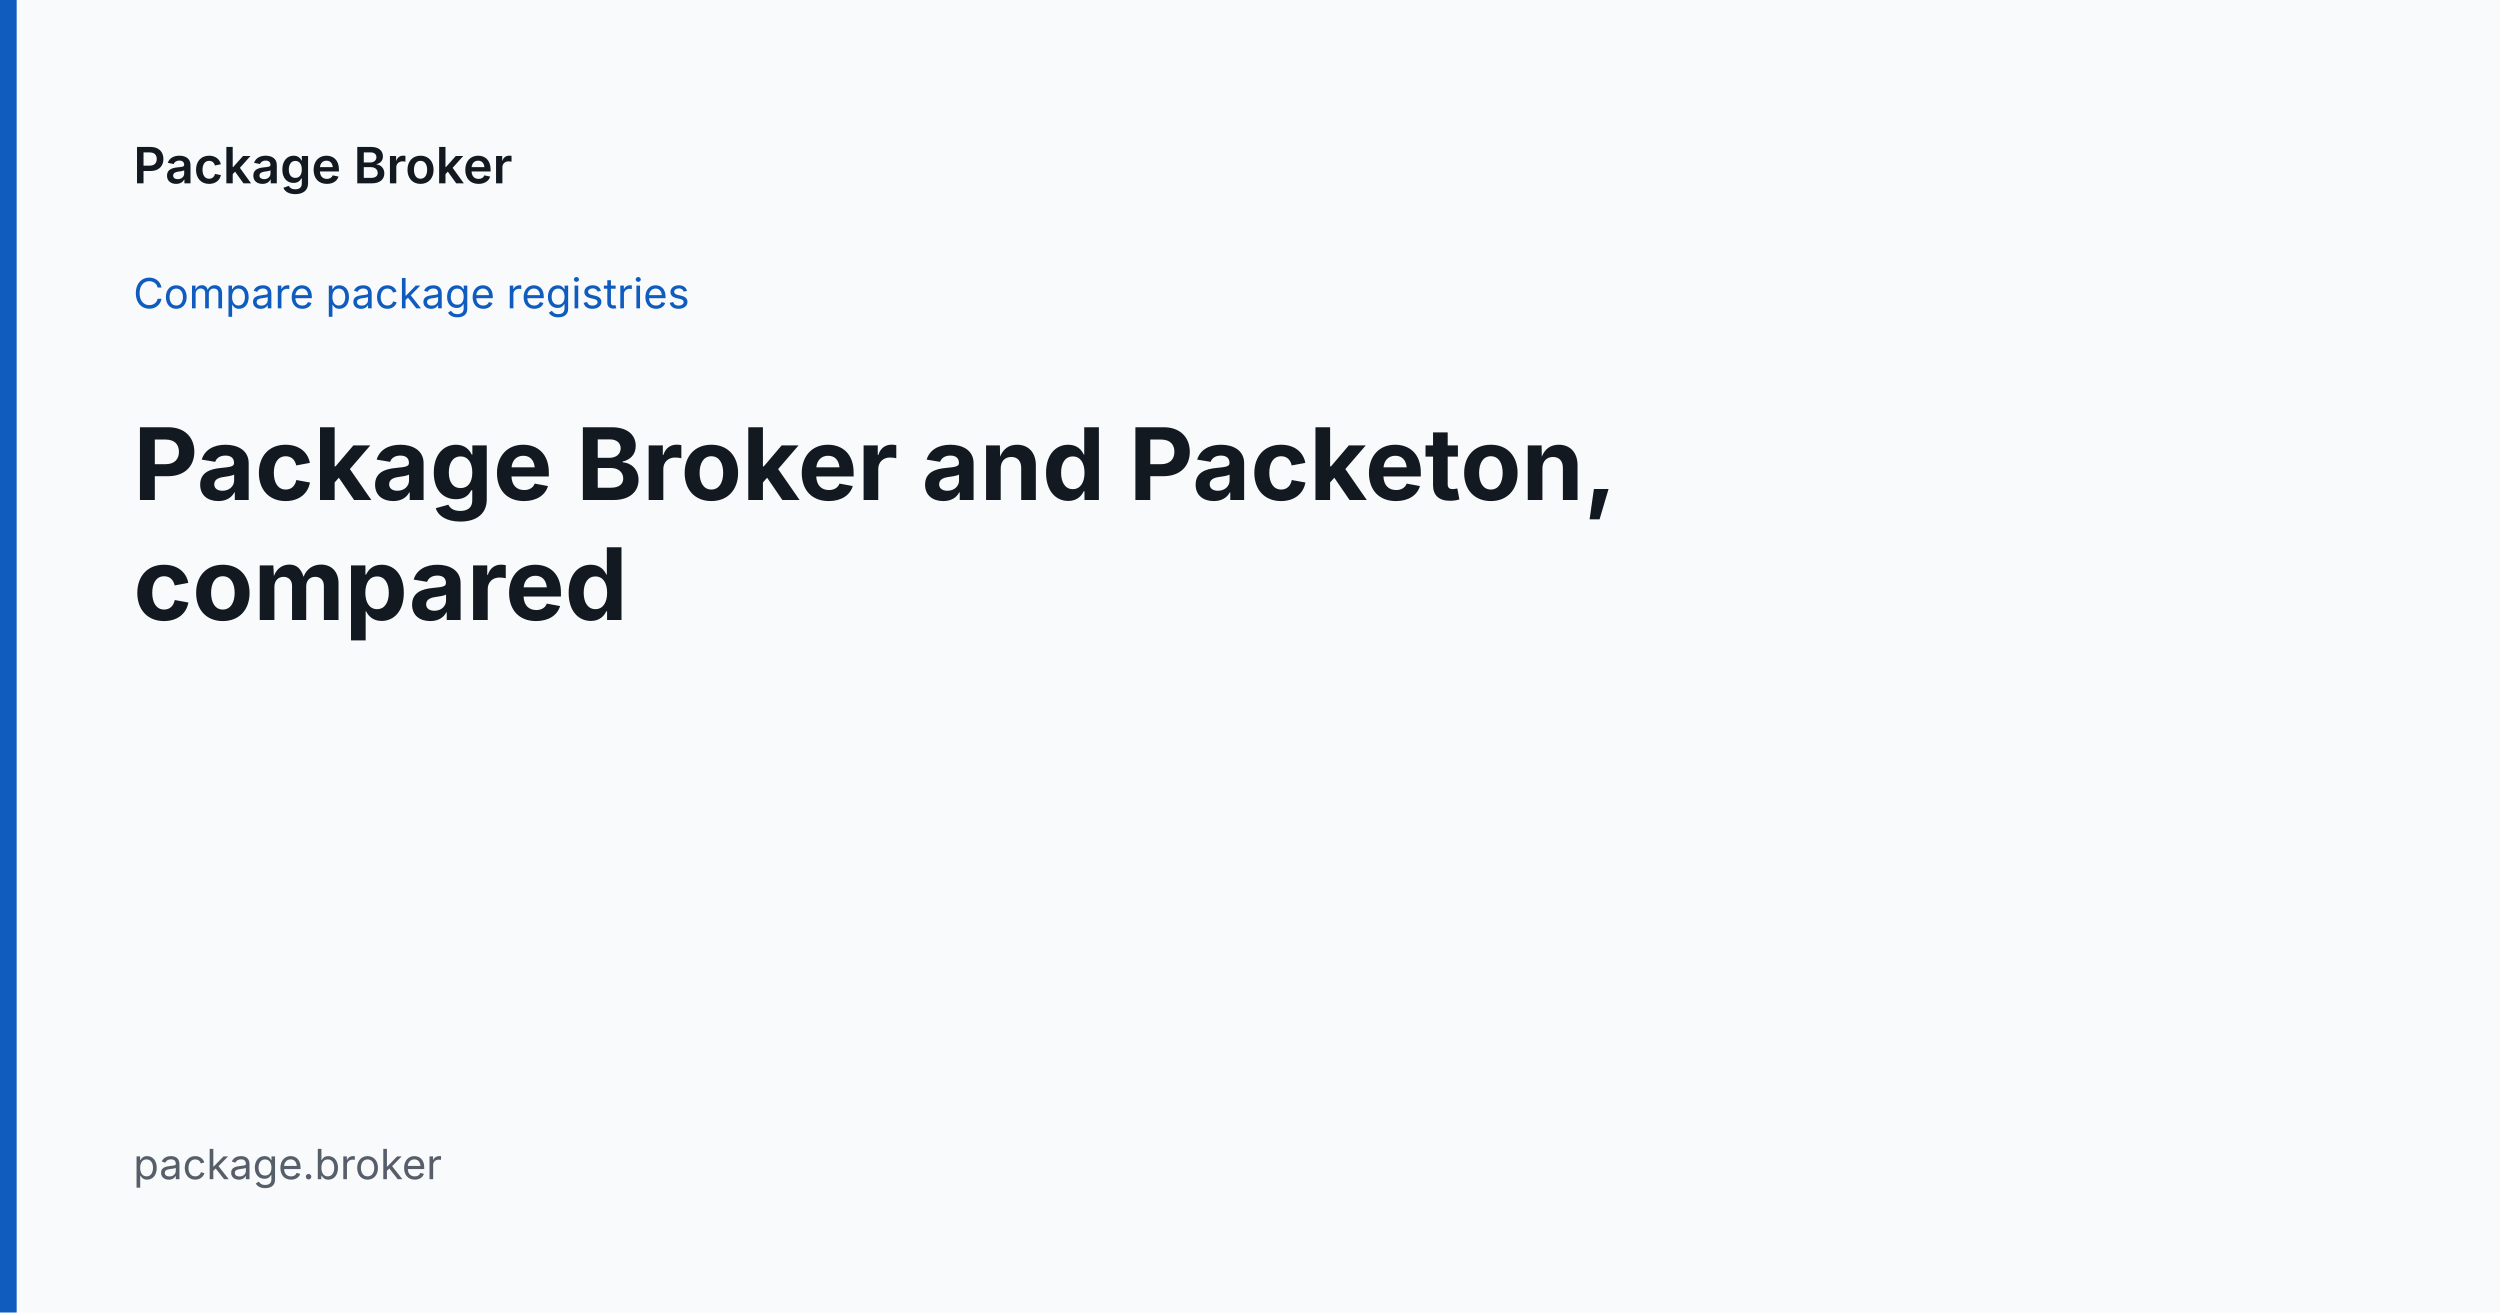
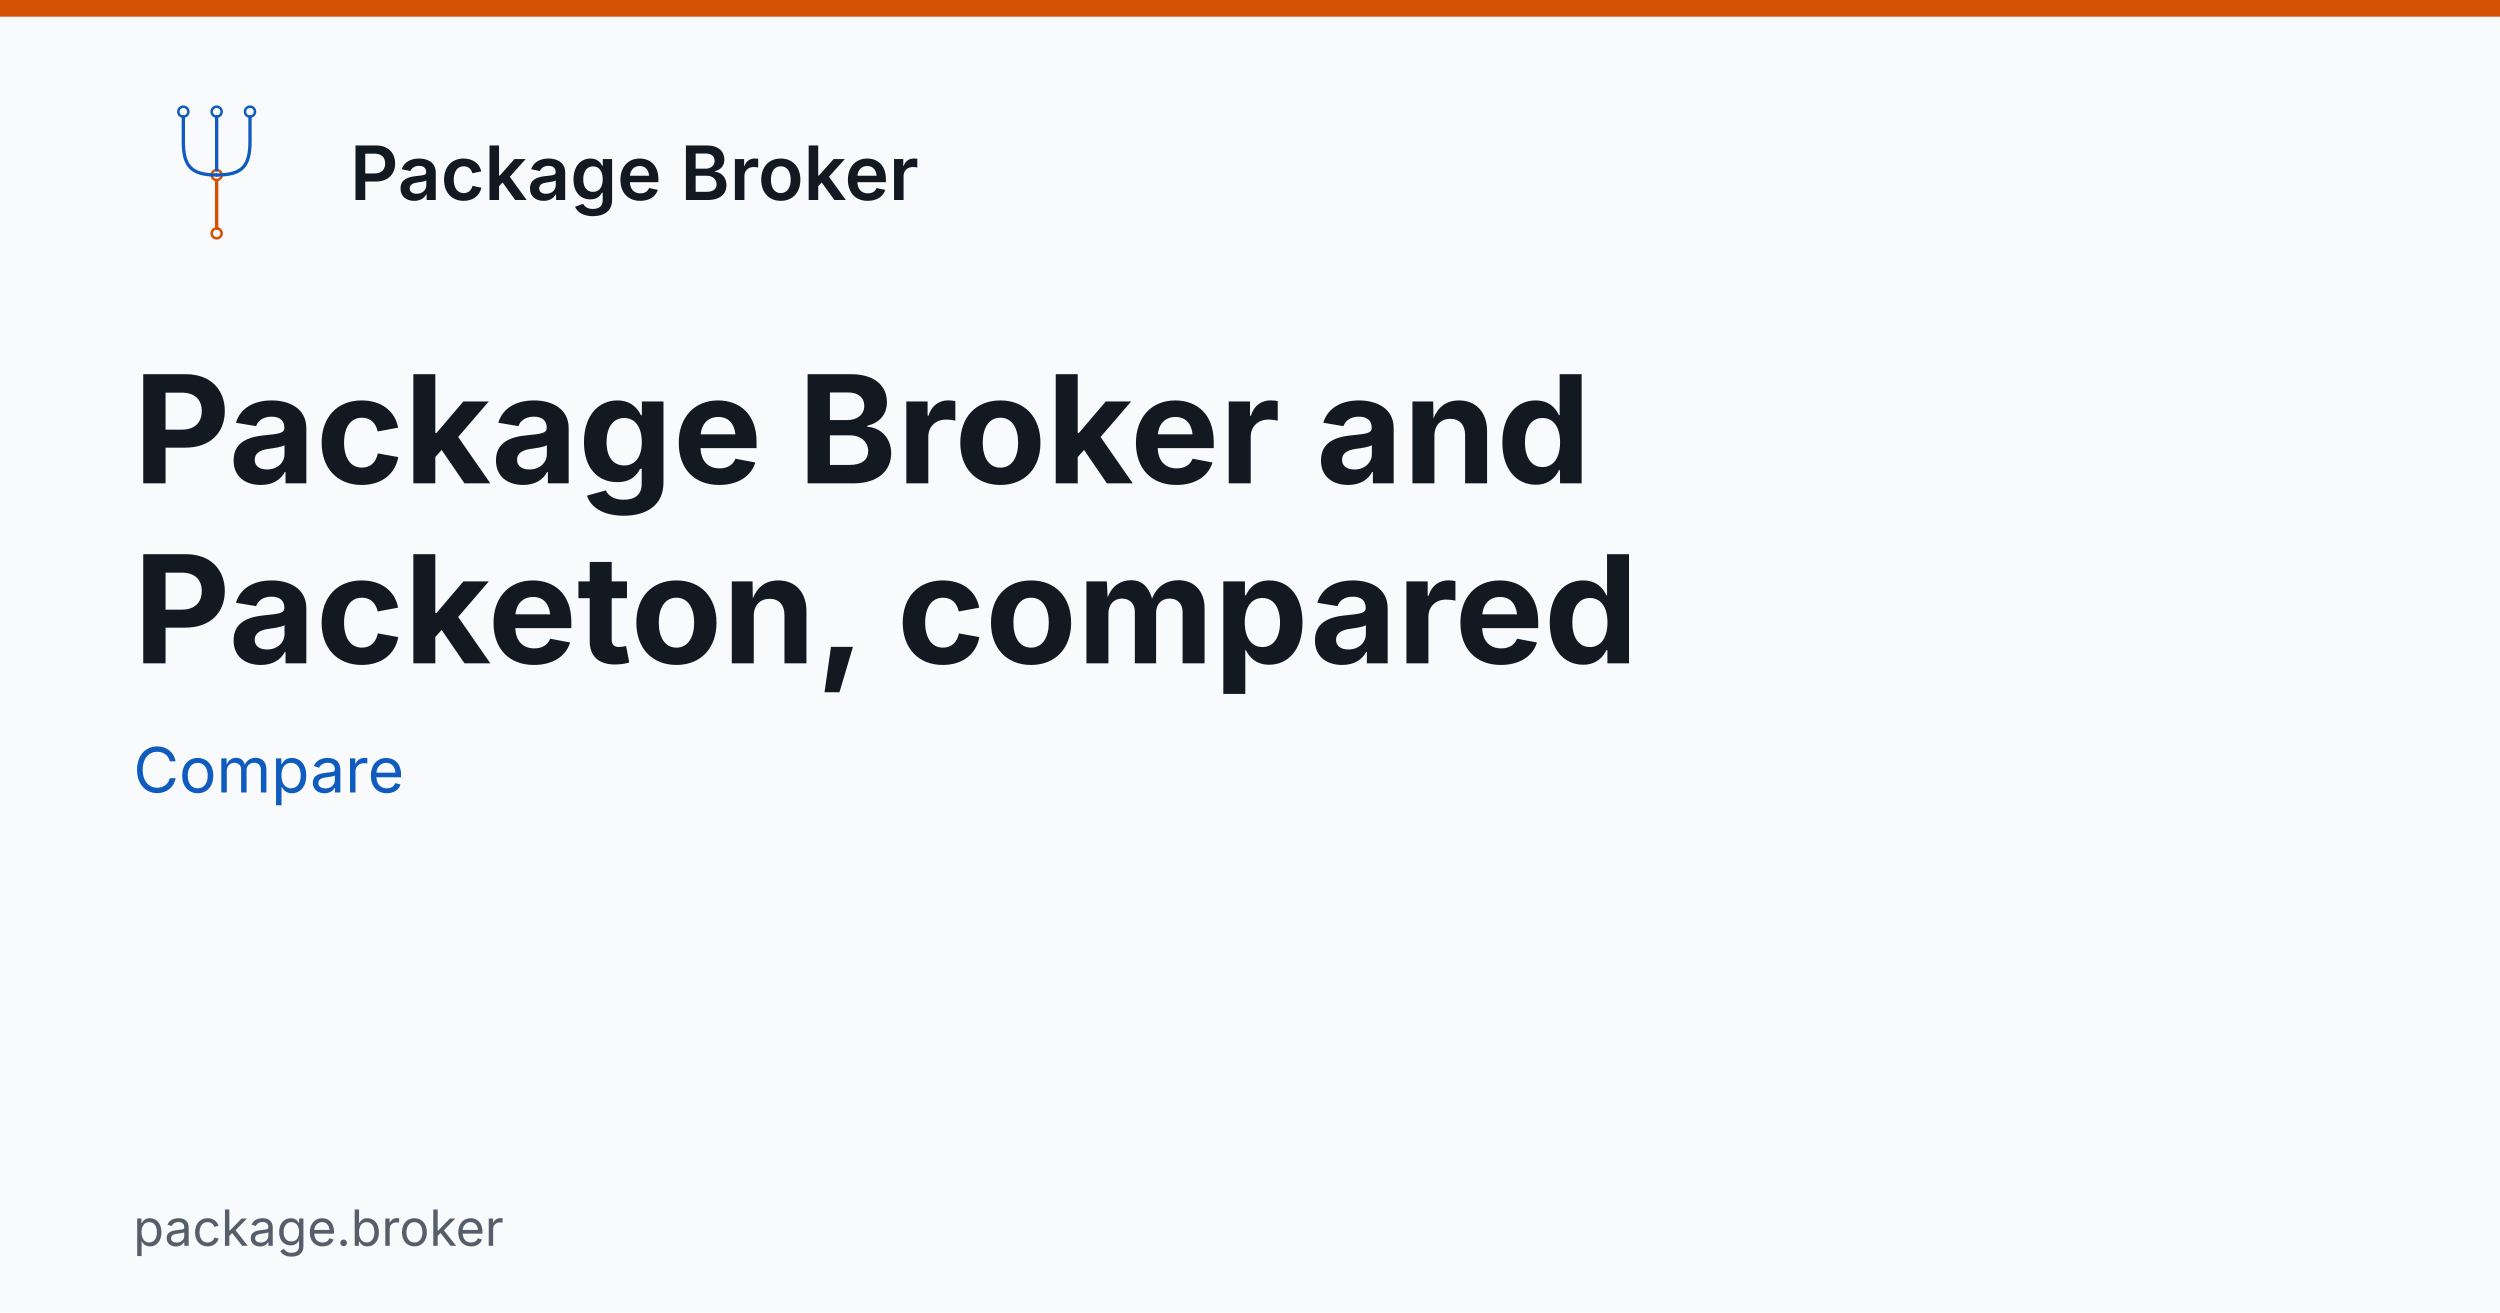
<svg xmlns="http://www.w3.org/2000/svg" width="1200" height="630" viewBox="0 0 1200 630" role="img" aria-labelledby="title description">
  <defs>
    <style>@font-face{font-family:Inter;src:url(inter-latin-wght-normal.woff2) format('woff2');font-weight:100 900}text{font-family:Inter,sans-serif}</style>
  </defs>
  <rect width="1200" height="630" fill="#f9fafb" />
-   <rect width="8" height="630" fill="#105bbe" />
-   <text x="64" y="88" font-size="24" font-weight="600" fill="#121921">Package Broker</text>
-   <text x="64" y="148" font-size="20" fill="#105bbe">Compare package registries</text>
-   <text x="64" y="240" font-size="48" font-weight="700" fill="#121921">
-     <tspan x="64" dy="0">Package Broker and Packeton,</tspan>
-     <tspan x="64" dy="57.6">compared</tspan>
+   <rect width="1200" height="8" fill="#d45003" />
+   <svg x="64" y="40" width="80" height="80" viewBox="0 0 200 200" fill="none" aria-hidden="true">
+     <g>
+       <circle cx="100" cy="180" r="6" stroke="#d45003" stroke-width="3" fill="none" />
+       <path d="M100 174 L100 110" stroke="#d45003" stroke-width="4" stroke-linecap="round" />
+       <circle cx="100" cy="110" r="6" stroke="#d45003" stroke-width="3" fill="#f9fafb" />
+     </g>
+     <g>
+       <path d="M100 104 L100 40" stroke="#105bbe" stroke-width="4" stroke-linecap="round" />
+       <circle cx="100" cy="34" r="6" stroke="#105bbe" stroke-width="3" fill="none" />
+       <path d="M100 110 C70 110 60 100 60 70 L60 40" stroke="#105bbe" stroke-width="4" stroke-linecap="round" fill="none" />
+       <circle cx="60" cy="34" r="6" stroke="#105bbe" stroke-width="3" fill="none" />
+       <path d="M100 110 C130 110 140 100 140 70 L140 40" stroke="#105bbe" stroke-width="4" stroke-linecap="round" fill="none" />
+       <circle cx="140" cy="34" r="6" stroke="#105bbe" stroke-width="3" fill="none" />
+     </g>
+   </svg>
+   <text x="168" y="96" font-size="36" font-weight="600" fill="#121921">Package Broker</text>
+   <text data-role="headline" x="64" y="232" font-size="72" font-weight="700" fill="#121921">
+     <tspan x="64" dy="0">Package Broker and</tspan>
+     <tspan x="64" dy="86.4">Packeton, compared</tspan>
  </text>
-   <text x="64" y="566" font-size="20" fill="#565e69">package.broker</text>
+   <text data-role="support" x="64" y="380.4" font-size="30" fill="#105bbe">Compare</text>
+   <text x="64" y="598" font-size="24" fill="#565e69">package.broker</text>
</svg>
